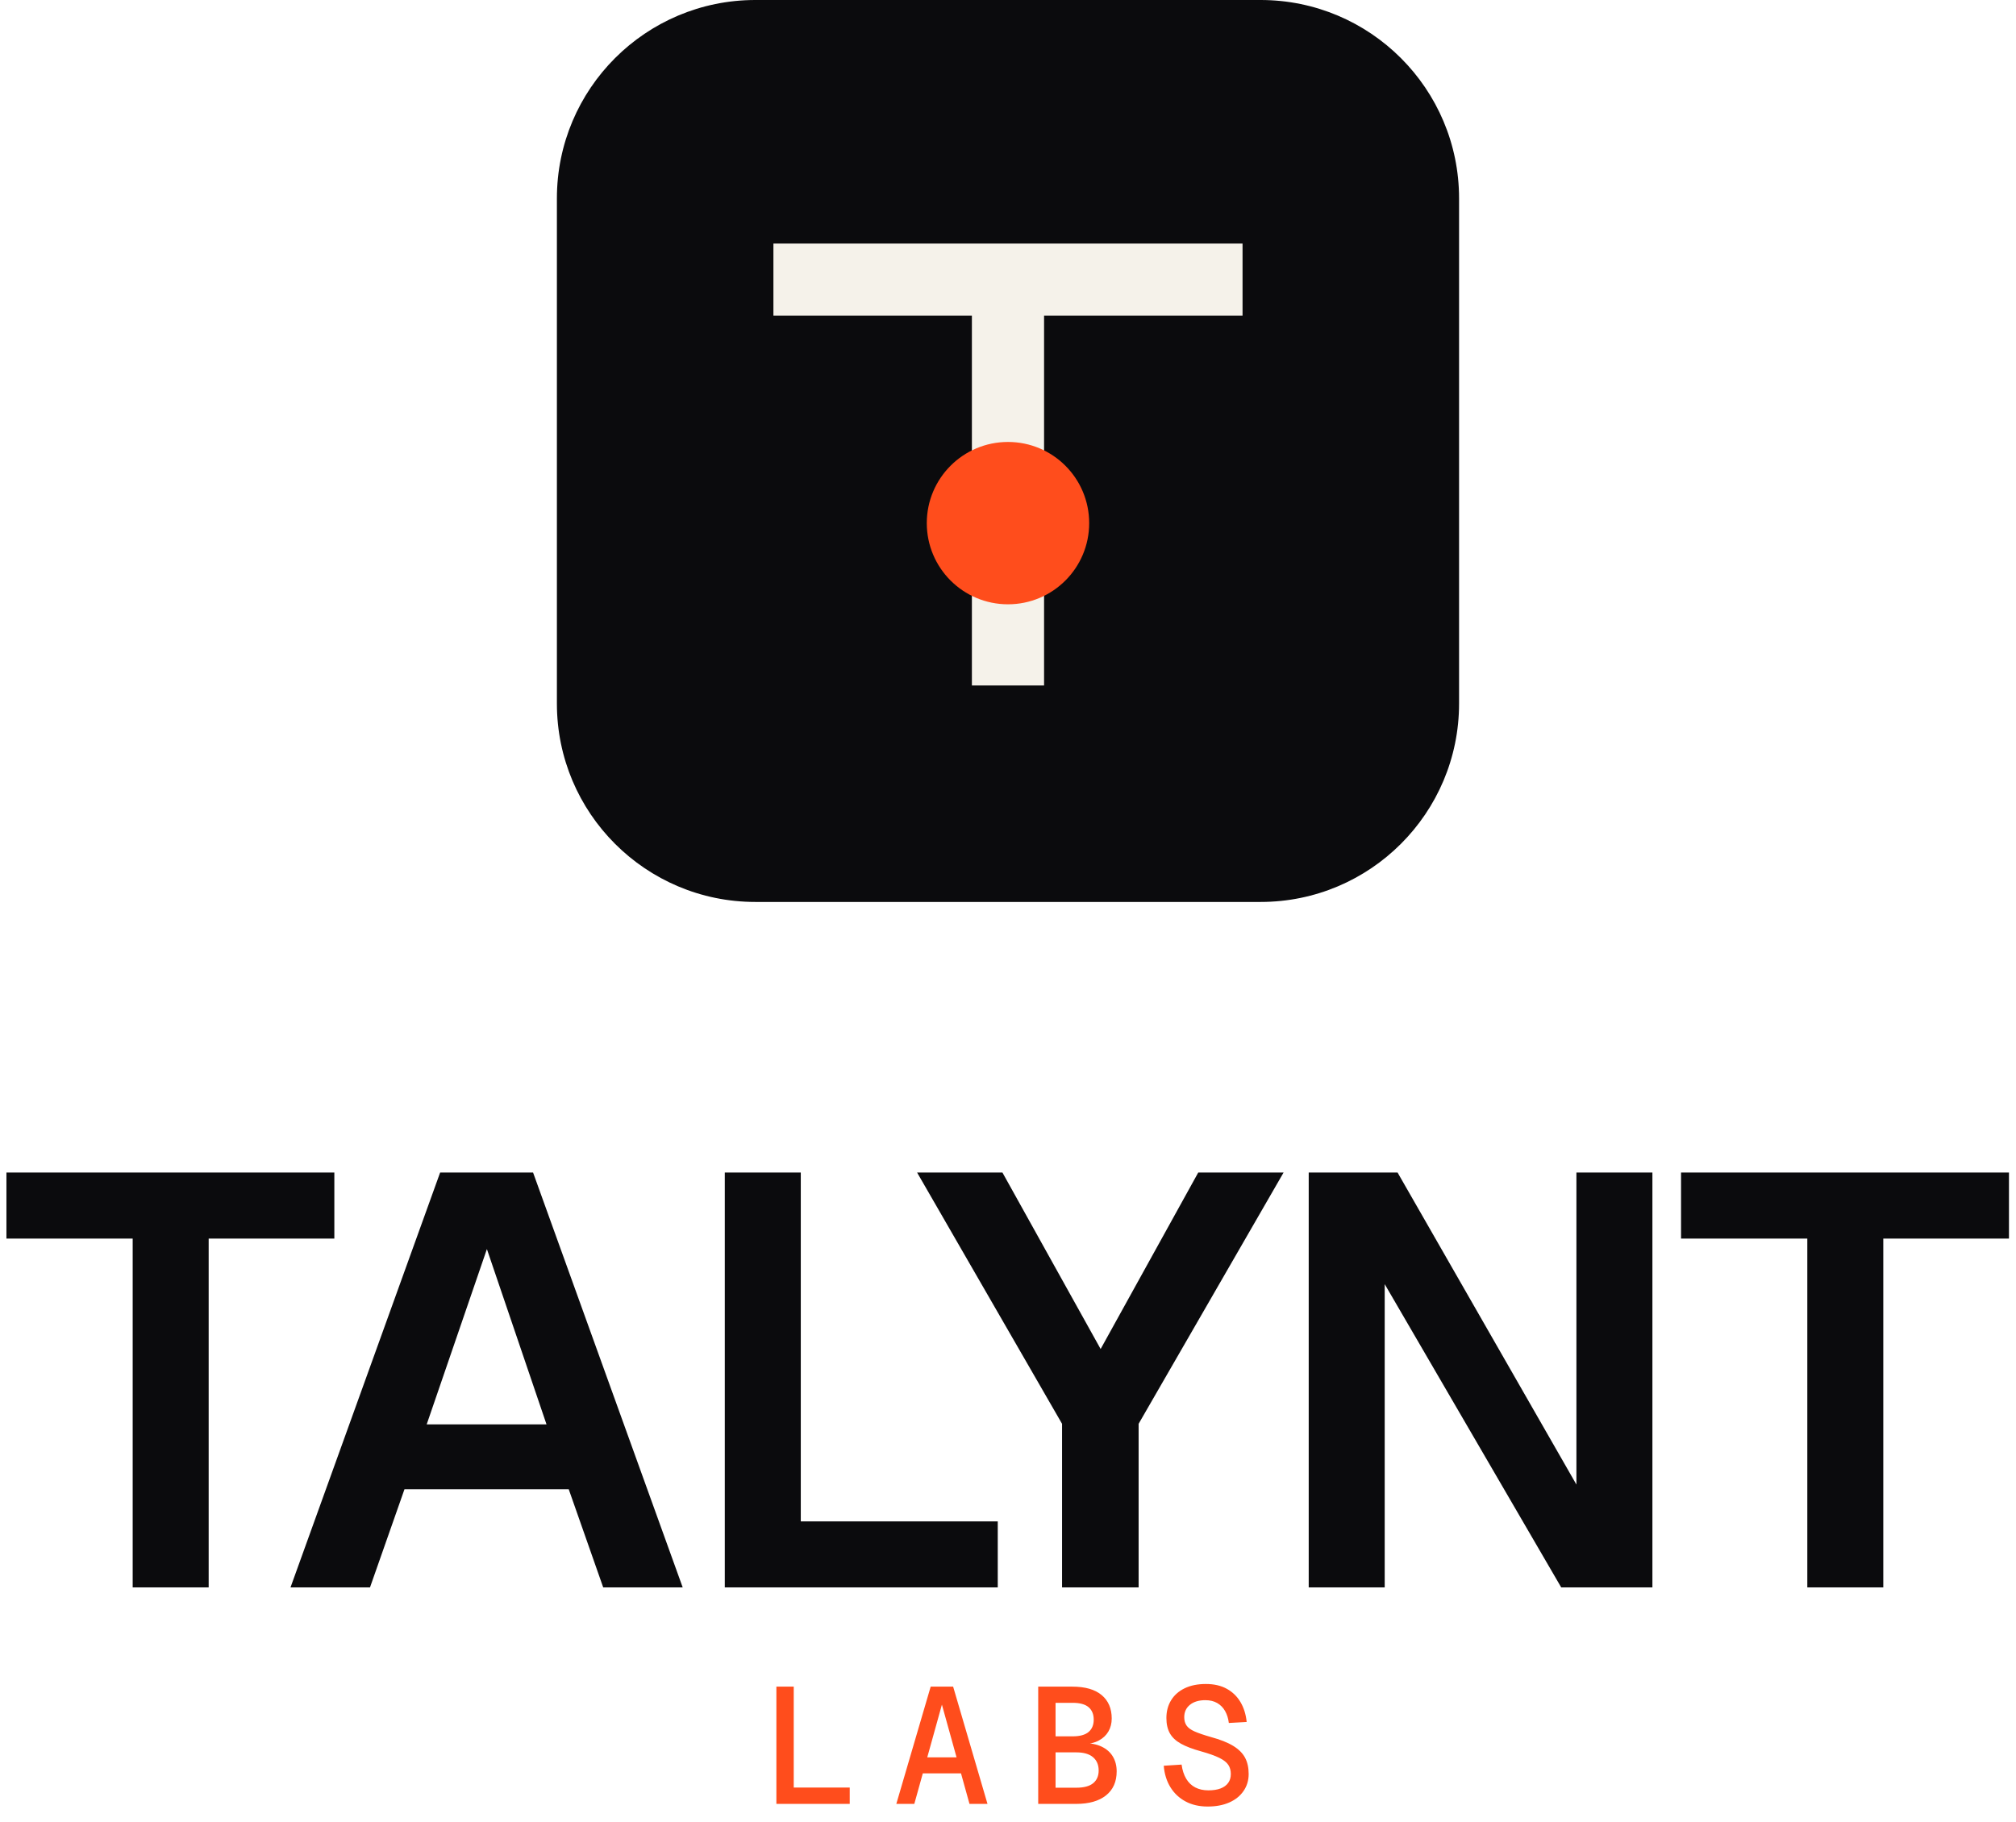
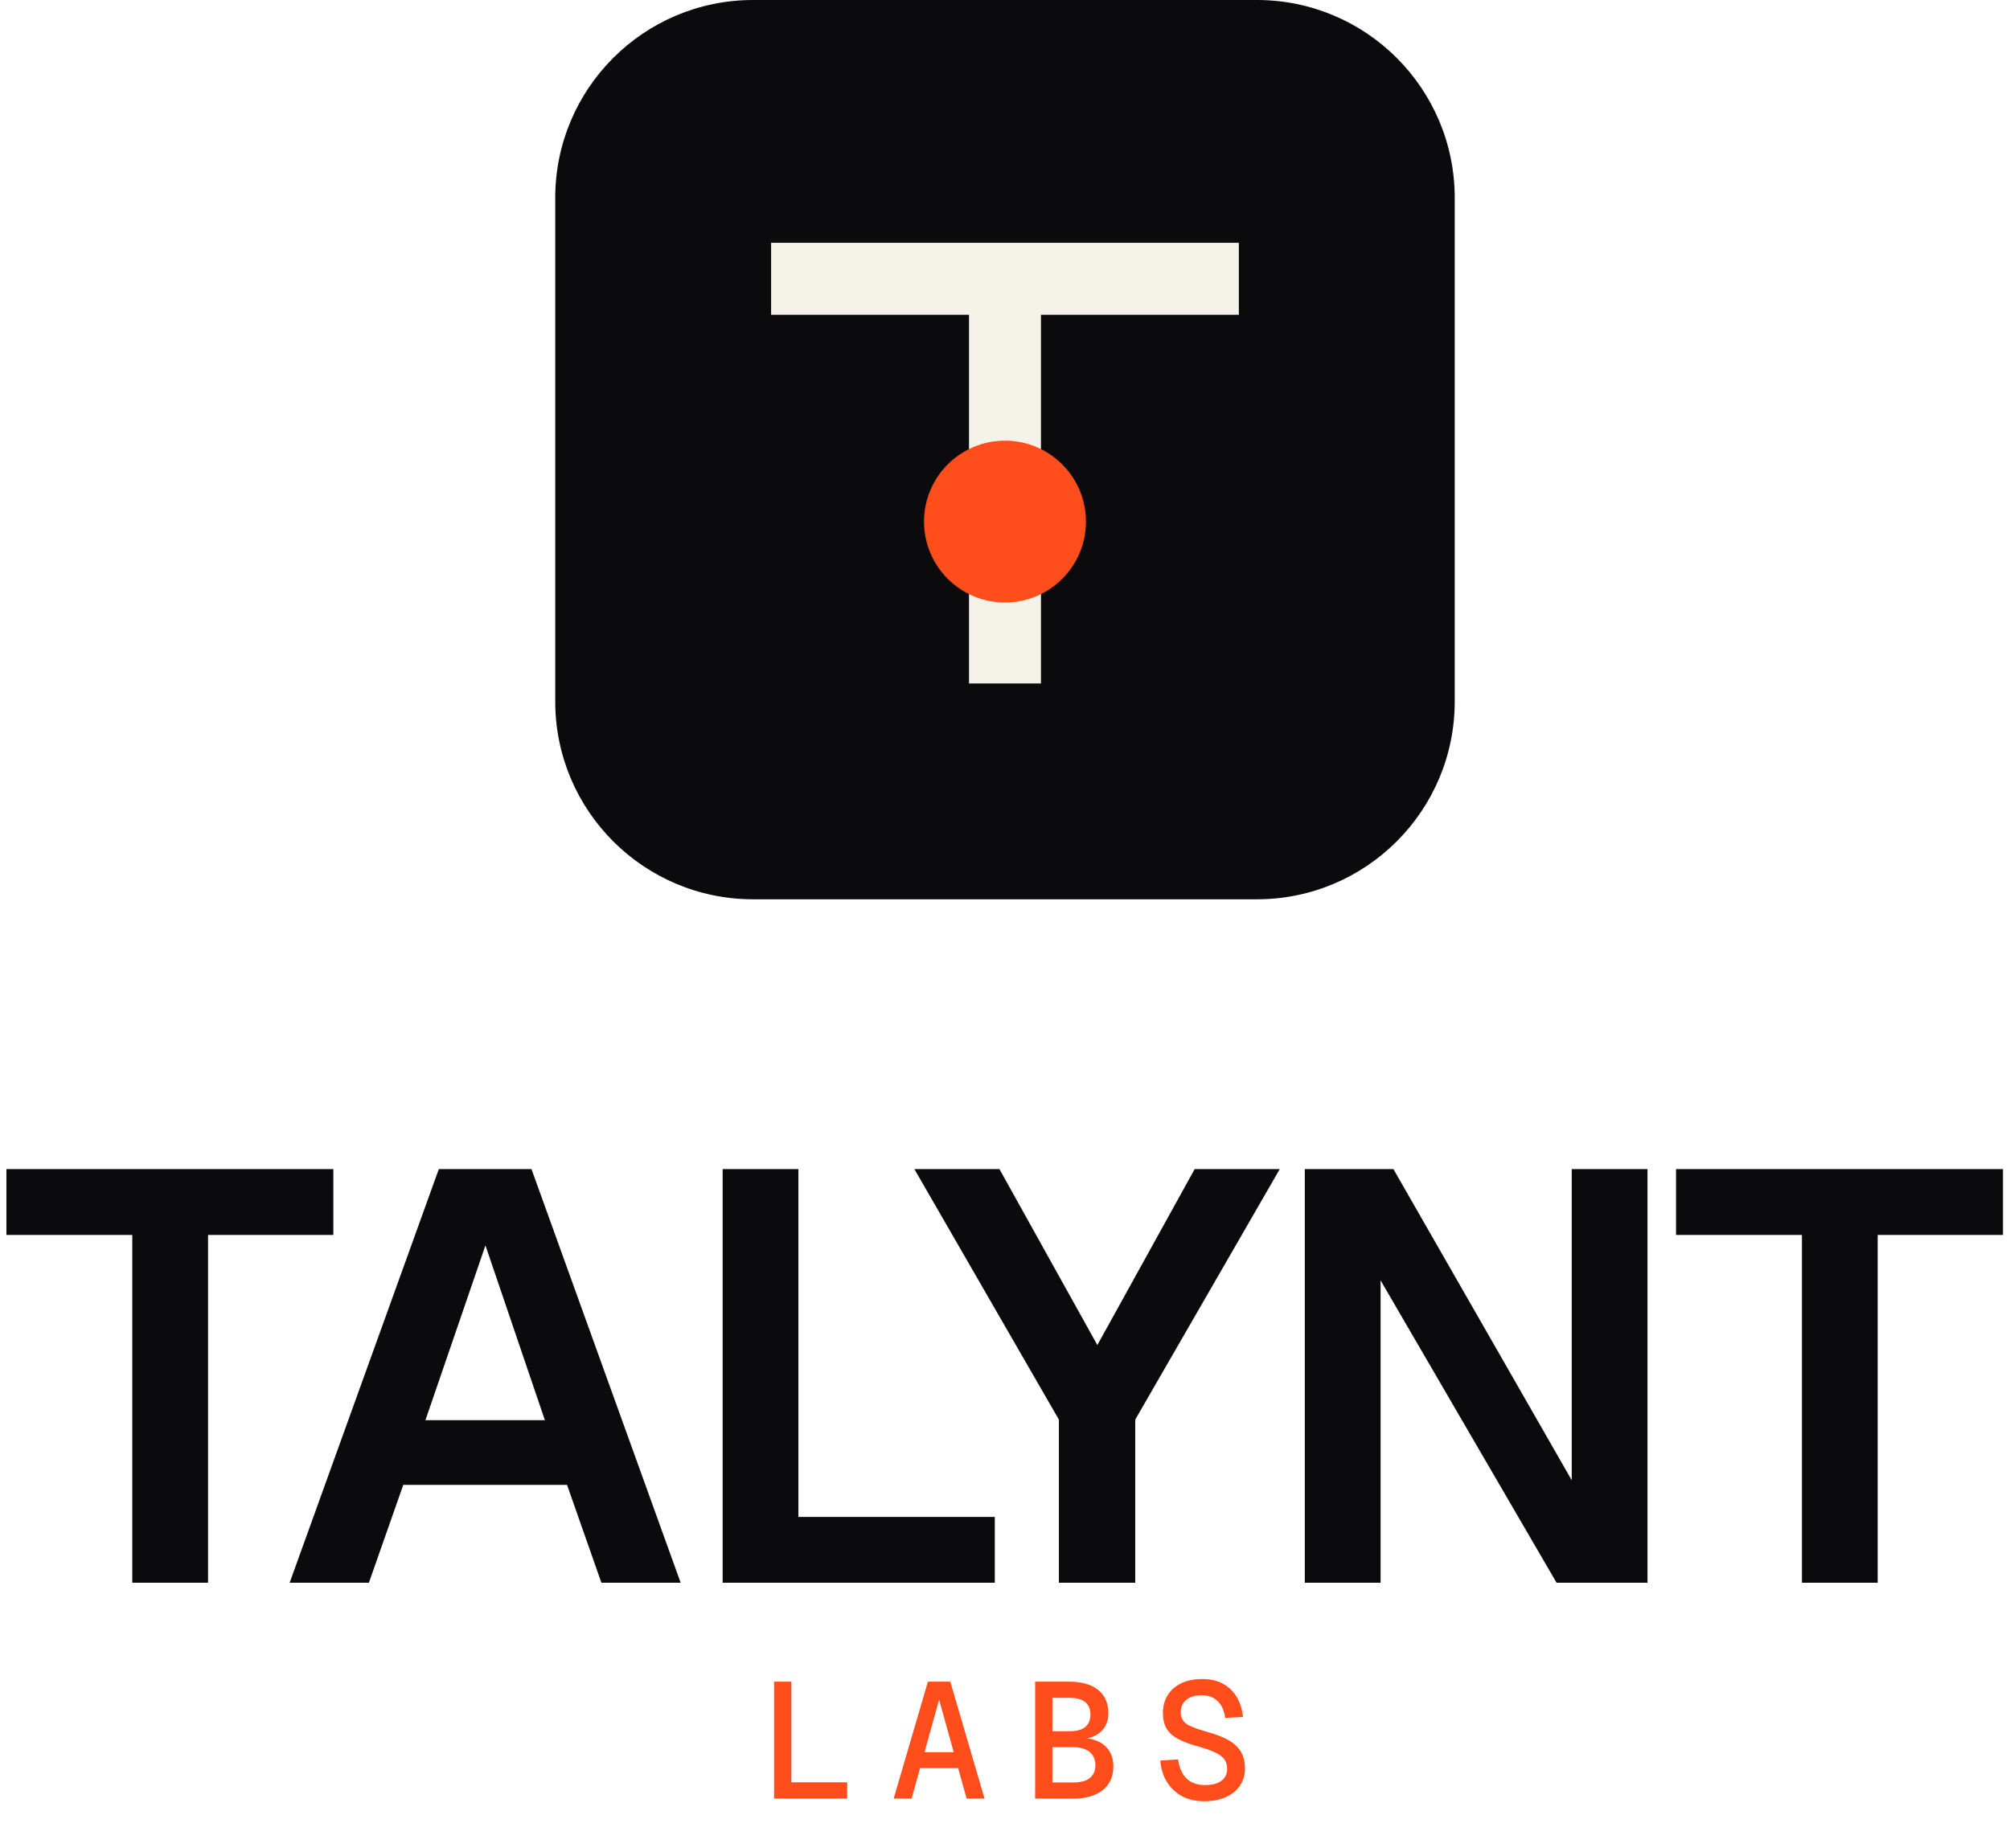
- <svg xmlns="http://www.w3.org/2000/svg" viewBox="0 0 223.46 202" width="223.46" height="202" role="img" aria-label="TALYNT LABS">
+ <svg xmlns="http://www.w3.org/2000/svg" viewBox="0 0 223.46 205.48" width="223.46" height="205.48" role="img" aria-label="TALYNT LABS">
  <path d="M83.728 0H139.728A22 22 0 0 1 161.728 22V78A22 22 0 0 1 139.728 100H83.728A22 22 0 0 1 61.728 78V22A22 22 0 0 1 83.728 0Z" fill="#0B0B0D" />
  <path d="M85.728 27H137.728V35H85.728Z M107.728 27H115.728V76H107.728Z" fill="#F5F2EA" />
  <circle cx="111.728" cy="58" r="9" fill="#FF4D1C" />
  <path d="M23.460 0L14.917 0L14.917-39.231L0.723-39.231L0.723-46.657L37.589-46.657L37.589-39.231L23.460-39.231 M41.597 0L32.660 0L49.483-46.657L59.931-46.657L76.754 0L67.817 0L63.940-11.040L45.474-11.040L41.597 0M54.740-38.049L47.971-18.334L61.443-18.334 M112.174 0L81.486 0L81.486-46.657L90.029-46.657L90.029-2.629L85.363-7.426L112.174-7.426 M128.011 0L119.403 0L119.403-18.400L103.106-46.657L112.700-46.657L123.740-26.811L134.714-46.657L144.309-46.657L128.011-18.400 M155.677 0L147.134 0L147.134-46.657L157.123-46.657L177.231-11.566L177.231-46.657L185.774-46.657L185.774 0L175.523 0L155.677-34.106 M211.731 0L203.189 0L203.189-39.231L188.994-39.231L188.994-46.657L225.860-46.657L225.860-39.231L211.731-39.231" fill="#0B0B0D" transform="translate(0 176) scale(0.98592)" />
  <path d="M10.066 0L1.820 0L1.820-13.186L3.770-13.186L3.770-0.743L2.581-1.839L10.066-1.839 M17.327 0L15.303 0L19.166-13.186L21.691-13.186L25.554 0L23.530 0L20.429-11.161L17.327 0M23.400-3.436L17.457-3.436L18.051-5.237L22.806-5.237 M35.527 0L31.256 0L31.256-13.186L35.081-13.186Q37.254-13.186 38.387-12.239Q39.520-11.291 39.520-9.601Q39.520-8.784 39.149-8.144Q38.777-7.503 38.062-7.122Q37.347-6.741 36.363-6.723L36.363-6.834Q37.570-6.834 38.396-6.435Q39.223-6.036 39.650-5.321Q40.077-4.606 40.077-3.659Q40.077-1.913 38.879-0.956Q37.681 0 35.527 0M33.206-5.794L33.206-1.820L35.546-1.820Q36.827-1.820 37.440-2.331Q38.053-2.841 38.053-3.751Q38.053-4.717 37.412-5.256Q36.771-5.794 35.546-5.794L33.206-5.794M33.206-11.366L33.206-7.596L35.119-7.596Q36.344-7.596 36.920-8.088Q37.496-8.580 37.496-9.471Q37.496-10.381 36.920-10.874Q36.344-11.366 35.119-11.366 M50.310 0.297Q48.880 0.297 47.812-0.279Q46.744-0.854 46.113-1.885Q45.481-2.916 45.370-4.290L47.376-4.420Q47.506-3.473 47.896-2.823Q48.286-2.173 48.917-1.848Q49.549-1.523 50.384-1.523Q51.201-1.523 51.759-1.736Q52.316-1.950 52.613-2.359Q52.910-2.767 52.910-3.361Q52.910-3.956 52.631-4.383Q52.353-4.810 51.629-5.172Q50.904-5.534 49.511-5.924Q48.156-6.296 47.301-6.769Q46.447-7.243 46.057-7.939Q45.667-8.636 45.667-9.657Q45.667-10.790 46.196-11.654Q46.726-12.517 47.719-13Q48.713-13.483 50.106-13.483Q51.480-13.483 52.455-12.944Q53.430-12.406 53.996-11.449Q54.563-10.493 54.693-9.211L52.687-9.100Q52.594-9.861 52.269-10.437Q51.944-11.013 51.387-11.338Q50.830-11.663 50.050-11.663Q48.954-11.663 48.314-11.143Q47.673-10.623 47.673-9.750Q47.673-9.193 47.933-8.812Q48.193-8.431 48.843-8.144Q49.493-7.856 50.663-7.521Q52.241-7.094 53.170-6.528Q54.099-5.961 54.507-5.200Q54.916-4.439 54.916-3.361Q54.916-2.284 54.340-1.449Q53.764-0.613 52.734-0.158Q51.703 0.297 50.310 0.297" fill="#FF4D1C" transform="translate(84.263 200) scale(0.98592)" />
</svg>
